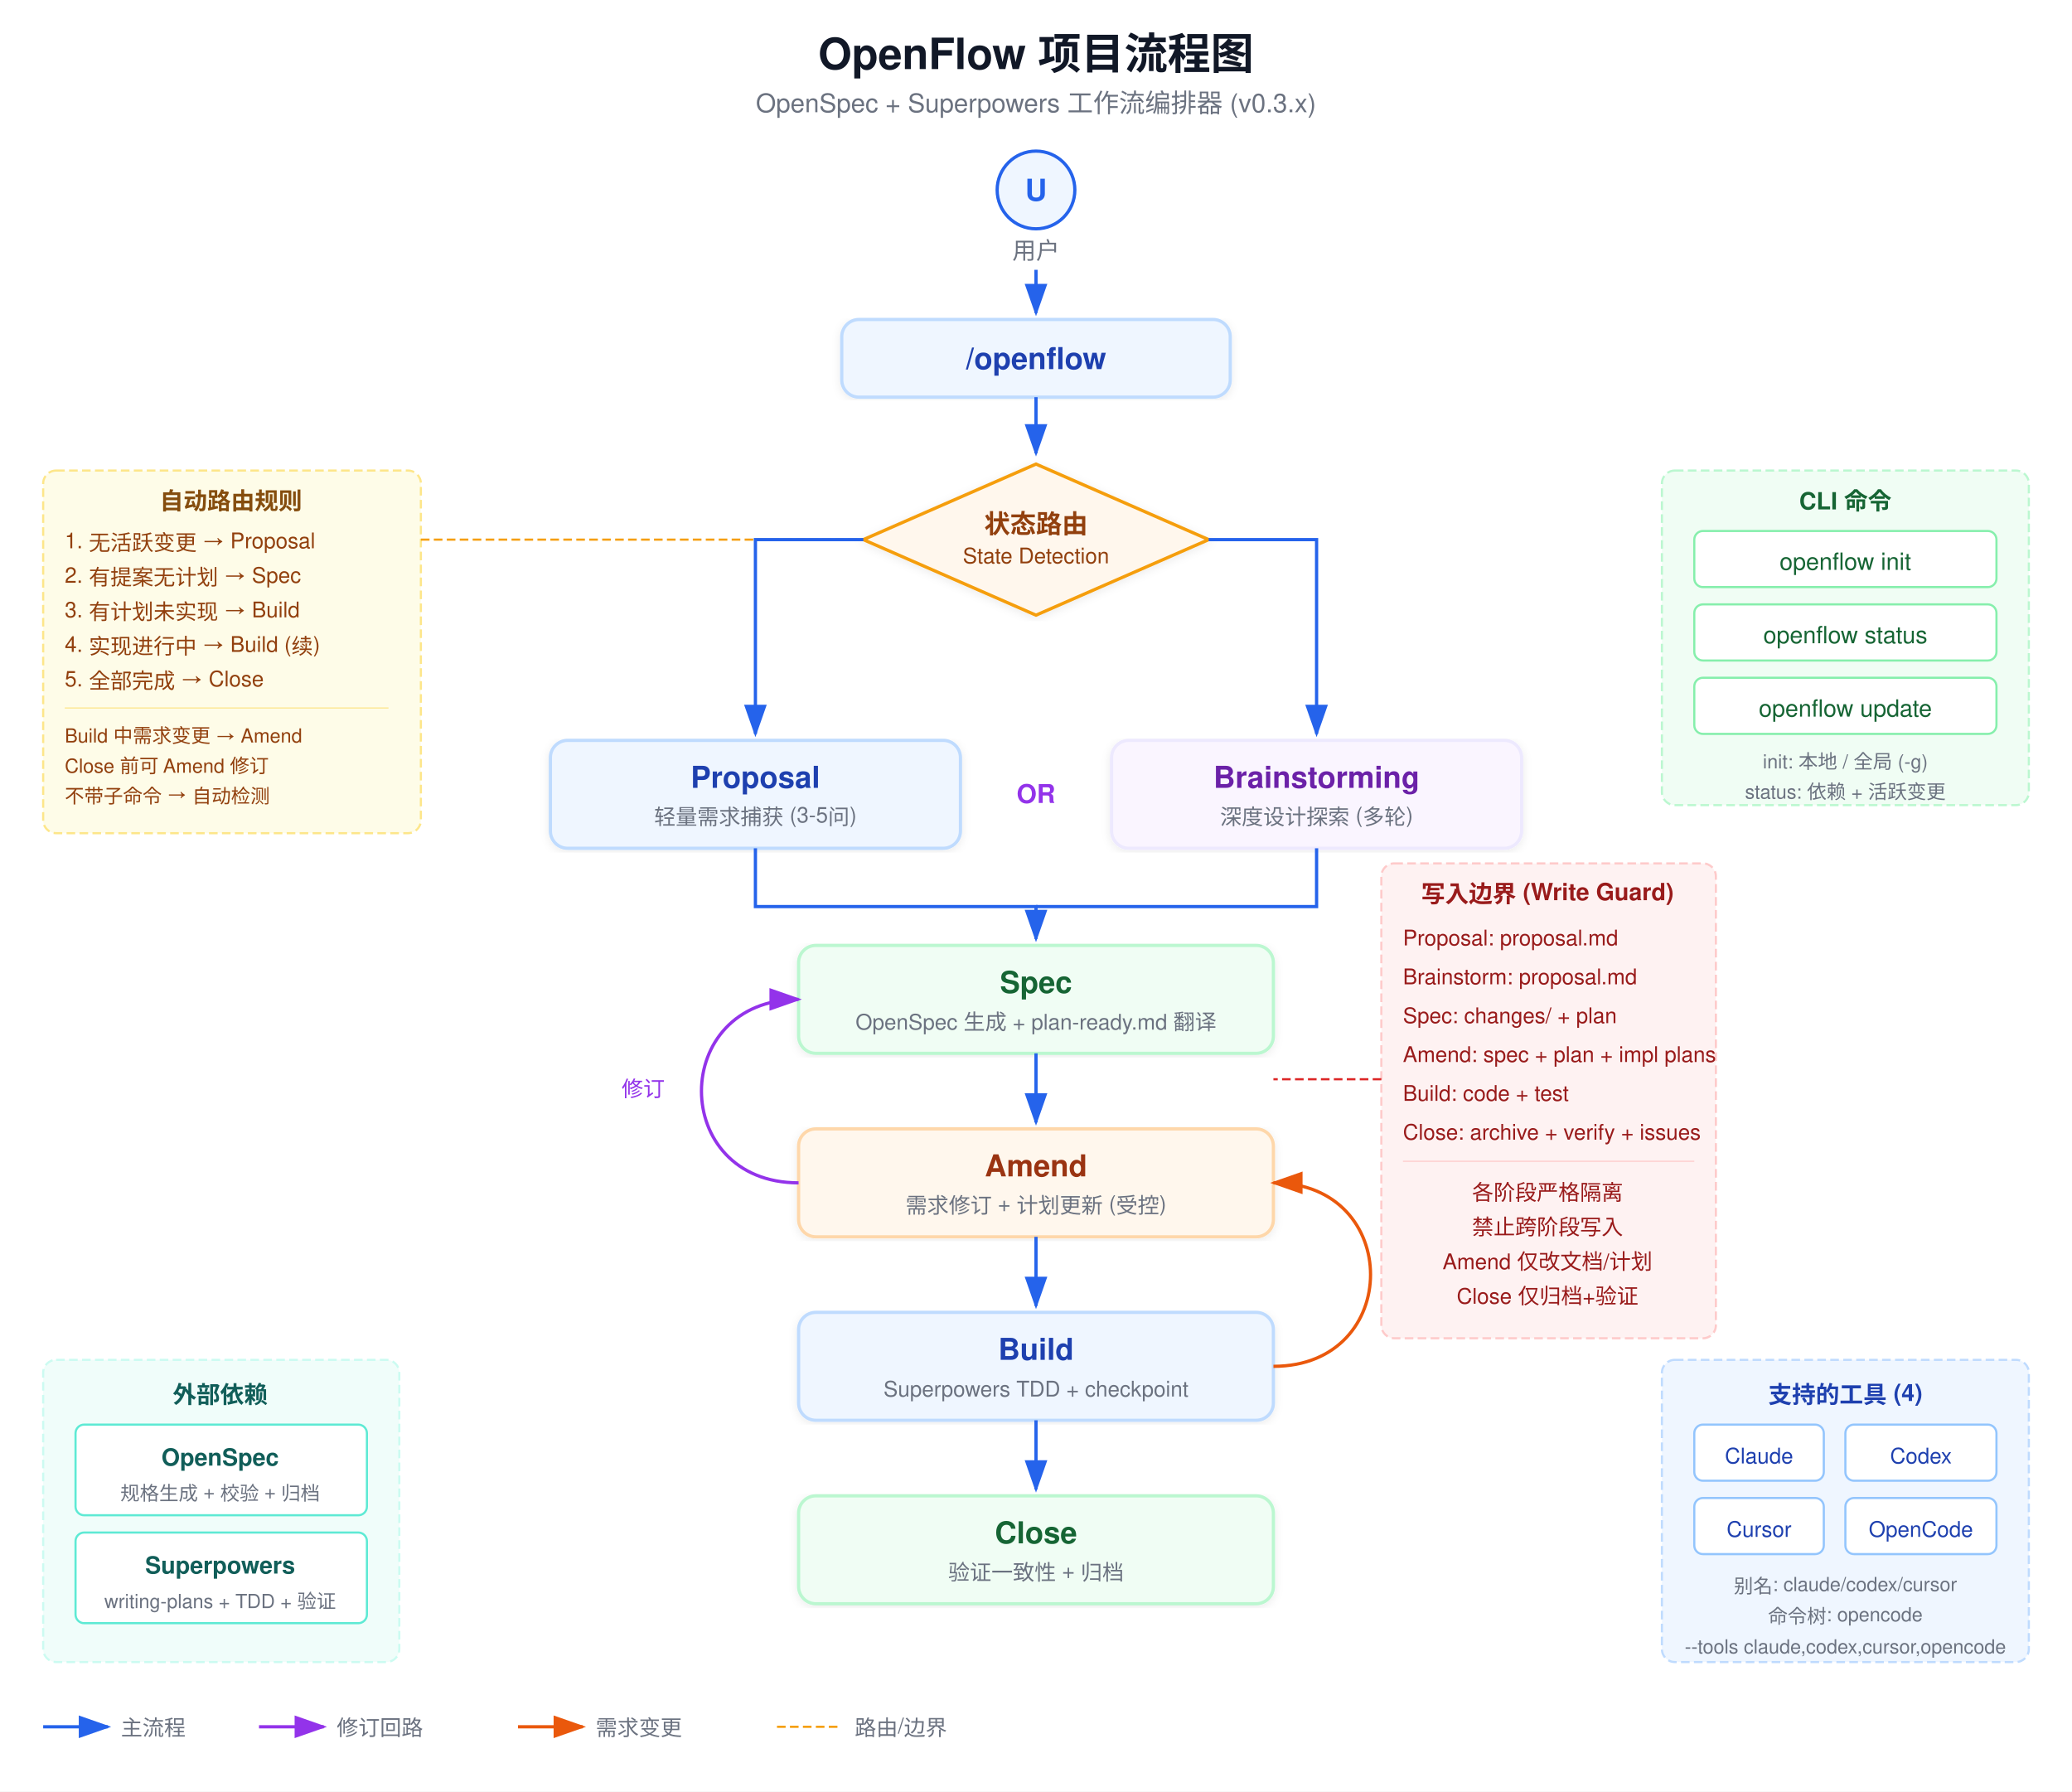
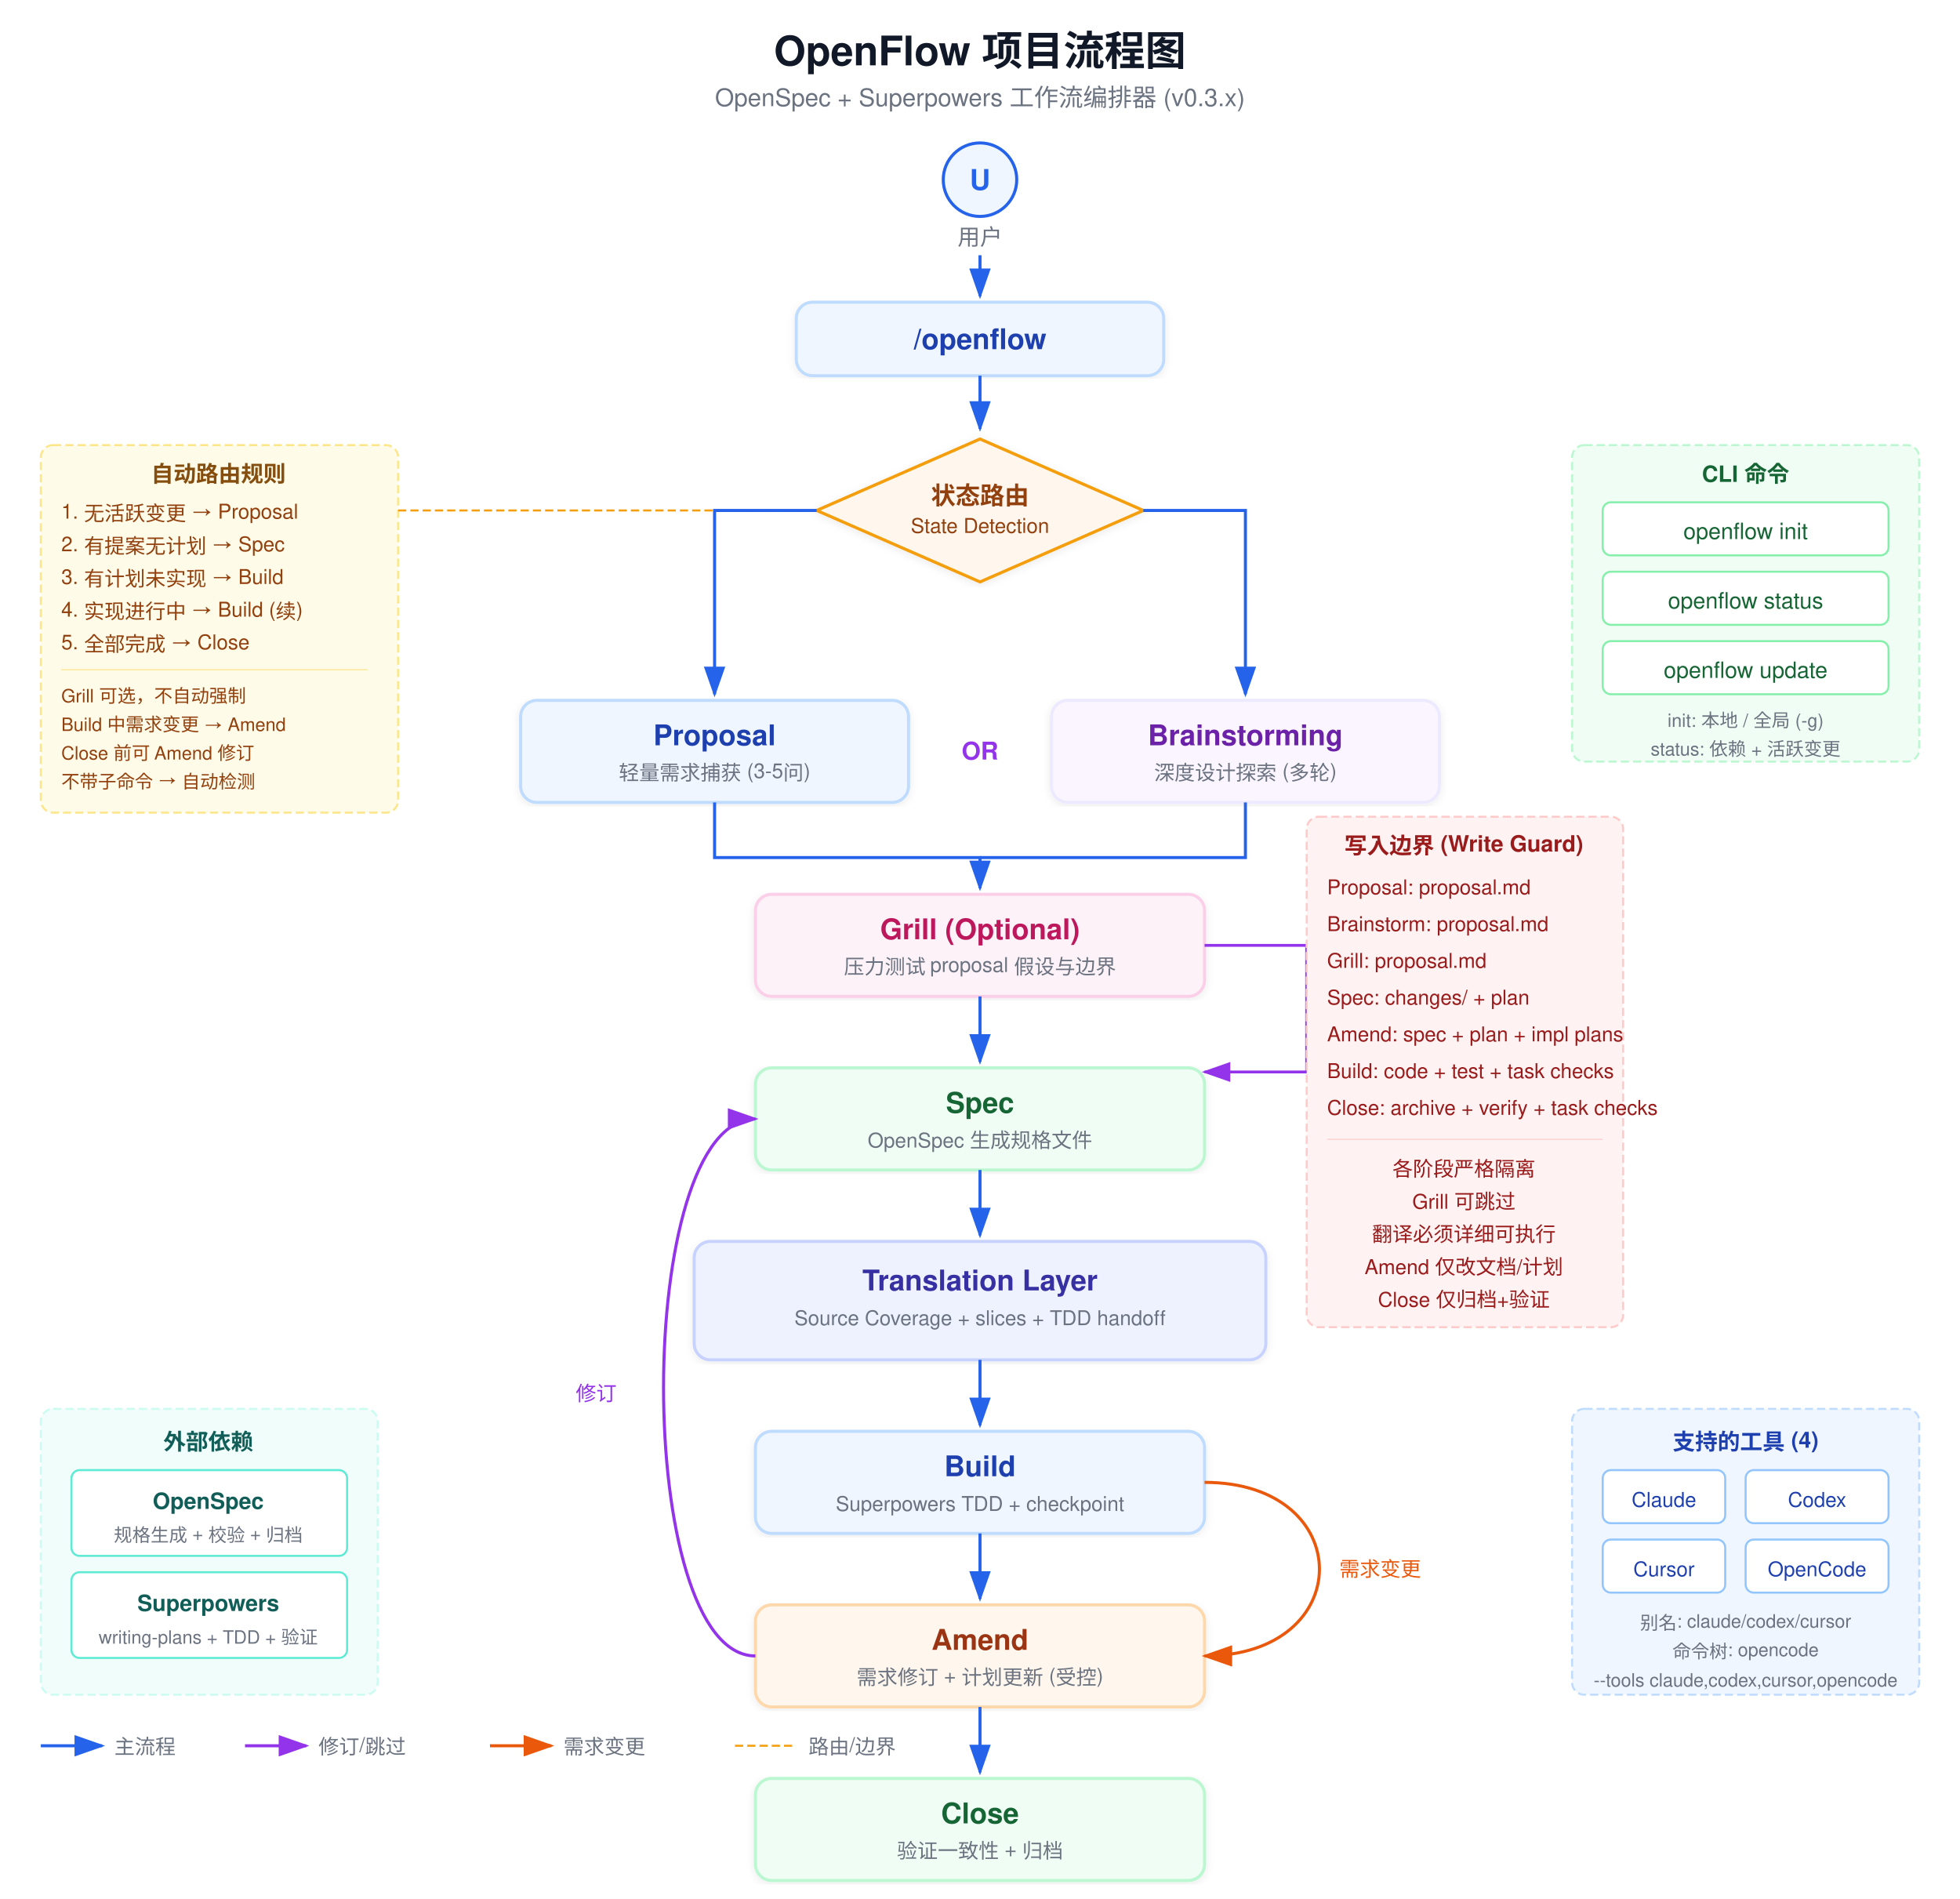
- <svg xmlns="http://www.w3.org/2000/svg" viewBox="0 0 960 830" width="960" height="830">
+ <svg xmlns="http://www.w3.org/2000/svg" viewBox="0 0 960 930" width="960" height="930">
  <style>
    text { font-family: 'Helvetica Neue', Helvetica, Arial, 'PingFang SC', 'Microsoft YaHei', sans-serif; }
  </style>
  <defs>
    <marker id="arrow-blue" markerWidth="10" markerHeight="7" refX="9" refY="3.5" orient="auto">
      <polygon points="0 0, 10 3.5, 0 7" fill="#2563eb" />
    </marker>
    <marker id="arrow-purple" markerWidth="10" markerHeight="7" refX="9" refY="3.5" orient="auto">
      <polygon points="0 0, 10 3.5, 0 7" fill="#9333ea" />
    </marker>
-     <marker id="arrow-green" markerWidth="10" markerHeight="7" refX="9" refY="3.5" orient="auto">
-       <polygon points="0 0, 10 3.5, 0 7" fill="#16a34a" />
+     <marker id="arrow-orange" markerWidth="10" markerHeight="7" refX="9" refY="3.5" orient="auto">
+       <polygon points="0 0, 10 3.5, 0 7" fill="#ea580c" />
    </marker>
    <marker id="arrow-gray" markerWidth="10" markerHeight="7" refX="9" refY="3.5" orient="auto">
      <polygon points="0 0, 10 3.5, 0 7" fill="#6b7280" />
-     </marker>
-     <marker id="arrow-orange" markerWidth="10" markerHeight="7" refX="9" refY="3.5" orient="auto">
-       <polygon points="0 0, 10 3.5, 0 7" fill="#ea580c" />
    </marker>
    <filter id="shadow" x="-4%" y="-4%" width="108%" height="108%">
      <feDropShadow dx="0" dy="1" stdDeviation="2" flood-color="#000" flood-opacity="0.08" />
    </filter>
  </defs>
-   <rect width="960" height="830" fill="#ffffff" />
+   <rect width="960" height="930" fill="#ffffff" />
  <text x="480" y="32" text-anchor="middle" fill="#111827" font-size="20" font-weight="600">OpenFlow 项目流程图</text>
  <text x="480" y="52" text-anchor="middle" fill="#6b7280" font-size="12">OpenSpec + Superpowers 工作流编排器 (v0.3.x)</text>
  <circle cx="480" cy="88" r="18" fill="#eff6ff" stroke="#2563eb" stroke-width="1.5" />
  <text x="480" y="93" text-anchor="middle" fill="#2563eb" font-size="14" font-weight="600">U</text>
  <text x="480" y="120" text-anchor="middle" fill="#6b7280" font-size="11">用户</text>
  <line x1="480" y1="125" x2="480" y2="145" stroke="#2563eb" stroke-width="1.5" marker-end="url(#arrow-blue)" />
-   <rect x="390" y="148" width="180" height="36" rx="8" ry="8" fill="#eff6ff" stroke="#bfdbfe" stroke-width="1.5" filter="url(#shadow)" />
+   <rect x="390" y="148" width="180" height="36" rx="8" fill="#eff6ff" stroke="#bfdbfe" stroke-width="1.5" filter="url(#shadow)" />
  <text x="480" y="171" text-anchor="middle" fill="#1e40af" font-size="14" font-weight="600">/openflow</text>
  <line x1="480" y1="184" x2="480" y2="210" stroke="#2563eb" stroke-width="1.5" marker-end="url(#arrow-blue)" />
  <polygon points="480,215 560,250 480,285 400,250" fill="#fff7ed" stroke="#f59e0b" stroke-width="1.5" filter="url(#shadow)" />
  <text x="480" y="247" text-anchor="middle" fill="#92400e" font-size="12" font-weight="600">状态路由</text>
  <text x="480" y="261" text-anchor="middle" fill="#92400e" font-size="10">State Detection</text>
-   <rect x="20" y="218" width="175" height="168" rx="6" ry="6" fill="#fefce8" stroke="#fde68a" stroke-width="1" stroke-dasharray="4,2" />
+   <rect x="20" y="218" width="175" height="180" rx="6" fill="#fefce8" stroke="#fde68a" stroke-width="1" stroke-dasharray="4,2" />
  <text x="107" y="236" text-anchor="middle" fill="#854d0e" font-size="11" font-weight="600">自动路由规则</text>
  <text x="30" y="254" fill="#92400e" font-size="10">1. 无活跃变更 → Proposal</text>
  <text x="30" y="270" fill="#92400e" font-size="10">2. 有提案无计划 → Spec</text>
  <text x="30" y="286" fill="#92400e" font-size="10">3. 有计划未实现 → Build</text>
  <text x="30" y="302" fill="#92400e" font-size="10">4. 实现进行中 → Build (续)</text>
  <text x="30" y="318" fill="#92400e" font-size="10">5. 全部完成 → Close</text>
  <line x1="30" y1="328" x2="180" y2="328" stroke="#fde68a" stroke-width="0.5" />
-   <text x="30" y="344" fill="#92400e" font-size="9">Build 中需求变更 → Amend</text>
-   <text x="30" y="358" fill="#92400e" font-size="9">Close 前可 Amend 修订</text>
-   <text x="30" y="372" fill="#92400e" font-size="9">不带子命令 → 自动检测</text>
+   <text x="30" y="344" fill="#92400e" font-size="9">Grill 可选，不自动强制</text>
+   <text x="30" y="358" fill="#92400e" font-size="9">Build 中需求变更 → Amend</text>
+   <text x="30" y="372" fill="#92400e" font-size="9">Close 前可 Amend 修订</text>
+   <text x="30" y="386" fill="#92400e" font-size="9">不带子命令 → 自动检测</text>
  <line x1="195" y1="250" x2="400" y2="250" stroke="#f59e0b" stroke-width="1" stroke-dasharray="4,2" />
-   <rect x="770" y="218" width="170" height="155" rx="6" ry="6" fill="#f0fdf4" stroke="#bbf7d0" stroke-width="1" stroke-dasharray="4,2" />
+   <rect x="770" y="218" width="170" height="155" rx="6" fill="#f0fdf4" stroke="#bbf7d0" stroke-width="1" stroke-dasharray="4,2" />
  <text x="855" y="236" text-anchor="middle" fill="#166534" font-size="11" font-weight="600">CLI 命令</text>
-   <rect x="785" y="246" width="140" height="26" rx="4" ry="4" fill="#ffffff" stroke="#86efac" stroke-width="1" />
+   <rect x="785" y="246" width="140" height="26" rx="4" fill="#ffffff" stroke="#86efac" stroke-width="1" />
  <text x="855" y="264" text-anchor="middle" fill="#166534" font-size="11" font-weight="500">openflow init</text>
-   <rect x="785" y="280" width="140" height="26" rx="4" ry="4" fill="#ffffff" stroke="#86efac" stroke-width="1" />
+   <rect x="785" y="280" width="140" height="26" rx="4" fill="#ffffff" stroke="#86efac" stroke-width="1" />
  <text x="855" y="298" text-anchor="middle" fill="#166534" font-size="11" font-weight="500">openflow status</text>
-   <rect x="785" y="314" width="140" height="26" rx="4" ry="4" fill="#ffffff" stroke="#86efac" stroke-width="1" />
+   <rect x="785" y="314" width="140" height="26" rx="4" fill="#ffffff" stroke="#86efac" stroke-width="1" />
  <text x="855" y="332" text-anchor="middle" fill="#166534" font-size="11" font-weight="500">openflow update</text>
  <text x="855" y="356" text-anchor="middle" fill="#6b7280" font-size="9">init: 本地 / 全局 (-g)</text>
  <text x="855" y="370" text-anchor="middle" fill="#6b7280" font-size="9">status: 依赖 + 活跃变更</text>
  <path d="M 400,250 L 350,250 L 350,340" stroke="#2563eb" stroke-width="1.5" fill="none" marker-end="url(#arrow-blue)" />
  <path d="M 560,250 L 610,250 L 610,340" stroke="#2563eb" stroke-width="1.5" fill="none" marker-end="url(#arrow-blue)" />
-   <rect x="255" y="343" width="190" height="50" rx="8" ry="8" fill="#eff6ff" stroke="#bfdbfe" stroke-width="1.5" filter="url(#shadow)" />
+   <rect x="255" y="343" width="190" height="50" rx="8" fill="#eff6ff" stroke="#bfdbfe" stroke-width="1.5" filter="url(#shadow)" />
  <text x="350" y="365" text-anchor="middle" fill="#1e40af" font-size="14" font-weight="600">Proposal</text>
  <text x="350" y="382" text-anchor="middle" fill="#6b7280" font-size="10">轻量需求捕获 (3-5问)</text>
-   <rect x="515" y="343" width="190" height="50" rx="8" ry="8" fill="#faf5ff" stroke="#ede9fe" stroke-width="1.5" filter="url(#shadow)" />
+   <rect x="515" y="343" width="190" height="50" rx="8" fill="#faf5ff" stroke="#ede9fe" stroke-width="1.5" filter="url(#shadow)" />
  <text x="610" y="365" text-anchor="middle" fill="#6b21a8" font-size="14" font-weight="600">Brainstorming</text>
  <text x="610" y="382" text-anchor="middle" fill="#6b7280" font-size="10">深度设计探索 (多轮)</text>
  <text x="480" y="372" text-anchor="middle" fill="#9333ea" font-size="12" font-weight="600">OR</text>
  <path d="M 350,393 L 350,420 L 480,420 L 480,435" stroke="#2563eb" stroke-width="1.5" fill="none" marker-end="url(#arrow-blue)" />
  <path d="M 610,393 L 610,420 L 480,420" stroke="#2563eb" stroke-width="1.5" fill="none" />
-   <rect x="370" y="438" width="220" height="50" rx="8" ry="8" fill="#f0fdf4" stroke="#bbf7d0" stroke-width="1.5" filter="url(#shadow)" />
-   <text x="480" y="460" text-anchor="middle" fill="#166534" font-size="14" font-weight="600">Spec</text>
-   <text x="480" y="477" text-anchor="middle" fill="#6b7280" font-size="10">OpenSpec 生成 + plan-ready.md 翻译</text>
+   <rect x="370" y="438" width="220" height="50" rx="8" fill="#fdf2f8" stroke="#fbcfe8" stroke-width="1.5" filter="url(#shadow)" />
+   <text x="480" y="460" text-anchor="middle" fill="#be185d" font-size="14" font-weight="600">Grill (Optional)</text>
+   <text x="480" y="477" text-anchor="middle" fill="#6b7280" font-size="10">压力测试 proposal 假设与边界</text>
+   <path d="M 590,463 L 640,463 L 640,525 L 590,525" stroke="#9333ea" stroke-width="1.4" fill="none" marker-end="url(#arrow-purple)" />
+   <text x="666" y="498" text-anchor="middle" fill="#9333ea" font-size="10">可跳过</text>
  <line x1="480" y1="488" x2="480" y2="520" stroke="#2563eb" stroke-width="1.5" marker-end="url(#arrow-blue)" />
-   <rect x="370" y="523" width="220" height="50" rx="8" ry="8" fill="#fff7ed" stroke="#fed7aa" stroke-width="1.5" filter="url(#shadow)" />
-   <text x="480" y="545" text-anchor="middle" fill="#9a3412" font-size="14" font-weight="600">Amend</text>
-   <text x="480" y="562" text-anchor="middle" fill="#6b7280" font-size="10">需求修订 + 计划更新 (受控)</text>
-   <path d="M 370,548 C 310,548 310,463 370,463" stroke="#9333ea" stroke-width="1.5" fill="none" marker-end="url(#arrow-purple)" />
-   <text x="298" y="508" text-anchor="middle" fill="#9333ea" font-size="10">修订</text>
+   <rect x="370" y="523" width="220" height="50" rx="8" fill="#f0fdf4" stroke="#bbf7d0" stroke-width="1.5" filter="url(#shadow)" />
+   <text x="480" y="545" text-anchor="middle" fill="#166534" font-size="14" font-weight="600">Spec</text>
+   <text x="480" y="562" text-anchor="middle" fill="#6b7280" font-size="10">OpenSpec 生成规格文件</text>
  <line x1="480" y1="573" x2="480" y2="605" stroke="#2563eb" stroke-width="1.5" marker-end="url(#arrow-blue)" />
-   <rect x="370" y="608" width="220" height="50" rx="8" ry="8" fill="#eff6ff" stroke="#bfdbfe" stroke-width="1.5" filter="url(#shadow)" />
-   <text x="480" y="630" text-anchor="middle" fill="#1e40af" font-size="14" font-weight="600">Build</text>
-   <text x="480" y="647" text-anchor="middle" fill="#6b7280" font-size="10">Superpowers TDD + checkpoint</text>
-   <line x1="480" y1="658" x2="480" y2="690" stroke="#2563eb" stroke-width="1.5" marker-end="url(#arrow-blue)" />
-   <rect x="370" y="693" width="220" height="50" rx="8" ry="8" fill="#f0fdf4" stroke="#bbf7d0" stroke-width="1.5" filter="url(#shadow)" />
-   <text x="480" y="715" text-anchor="middle" fill="#166534" font-size="14" font-weight="600">Close</text>
-   <text x="480" y="732" text-anchor="middle" fill="#6b7280" font-size="10">验证一致性 + 归档</text>
-   <path d="M 590,633 C 650,633 650,548 590,548" stroke="#ea580c" stroke-width="1.5" fill="none" marker-end="url(#arrow-orange)" />
-   <text x="660" y="593" text-anchor="middle" fill="#ea580c" font-size="10">需求变更</text>
-   <rect x="640" y="400" width="155" height="220" rx="6" ry="6" fill="#fef2f2" stroke="#fecaca" stroke-width="1" stroke-dasharray="4,2" />
+   <rect x="340" y="608" width="280" height="58" rx="8" fill="#eef2ff" stroke="#c7d2fe" stroke-width="1.5" filter="url(#shadow)" />
+   <text x="480" y="632" text-anchor="middle" fill="#3730a3" font-size="14" font-weight="600">Translation Layer</text>
+   <text x="480" y="649" text-anchor="middle" fill="#6b7280" font-size="10">Source Coverage + slices + TDD handoff</text>
+   <line x1="480" y1="666" x2="480" y2="698" stroke="#2563eb" stroke-width="1.5" marker-end="url(#arrow-blue)" />
+   <rect x="370" y="701" width="220" height="50" rx="8" fill="#eff6ff" stroke="#bfdbfe" stroke-width="1.5" filter="url(#shadow)" />
+   <text x="480" y="723" text-anchor="middle" fill="#1e40af" font-size="14" font-weight="600">Build</text>
+   <text x="480" y="740" text-anchor="middle" fill="#6b7280" font-size="10">Superpowers TDD + checkpoint</text>
+   <line x1="480" y1="751" x2="480" y2="783" stroke="#2563eb" stroke-width="1.5" marker-end="url(#arrow-blue)" />
+   <rect x="370" y="786" width="220" height="50" rx="8" fill="#fff7ed" stroke="#fed7aa" stroke-width="1.5" filter="url(#shadow)" />
+   <text x="480" y="808" text-anchor="middle" fill="#9a3412" font-size="14" font-weight="600">Amend</text>
+   <text x="480" y="825" text-anchor="middle" fill="#6b7280" font-size="10">需求修订 + 计划更新 (受控)</text>
+   <path d="M 370,811 C 310,811 310,548 370,548" stroke="#9333ea" stroke-width="1.5" fill="none" marker-end="url(#arrow-purple)" />
+   <text x="292" y="686" text-anchor="middle" fill="#9333ea" font-size="10">修订</text>
+   <line x1="480" y1="836" x2="480" y2="868" stroke="#2563eb" stroke-width="1.5" marker-end="url(#arrow-blue)" />
+   <rect x="370" y="871" width="220" height="50" rx="8" fill="#f0fdf4" stroke="#bbf7d0" stroke-width="1.5" filter="url(#shadow)" />
+   <text x="480" y="893" text-anchor="middle" fill="#166534" font-size="14" font-weight="600">Close</text>
+   <text x="480" y="910" text-anchor="middle" fill="#6b7280" font-size="10">验证一致性 + 归档</text>
+   <path d="M 590,726 C 665,726 665,811 590,811" stroke="#ea580c" stroke-width="1.5" fill="none" marker-end="url(#arrow-orange)" />
+   <text x="676" y="772" text-anchor="middle" fill="#ea580c" font-size="10">需求变更</text>
+   <rect x="640" y="400" width="155" height="250" rx="6" fill="#fef2f2" stroke="#fecaca" stroke-width="1" stroke-dasharray="4,2" />
  <text x="717" y="418" text-anchor="middle" fill="#991b1b" font-size="11" font-weight="600">写入边界 (Write Guard)</text>
  <text x="650" y="438" fill="#991b1b" font-size="10">Proposal: proposal.md</text>
  <text x="650" y="456" fill="#991b1b" font-size="10">Brainstorm: proposal.md</text>
-   <text x="650" y="474" fill="#991b1b" font-size="10">Spec: changes/ + plan</text>
-   <text x="650" y="492" fill="#991b1b" font-size="10">Amend: spec + plan + impl plans</text>
-   <text x="650" y="510" fill="#991b1b" font-size="10">Build: code + test</text>
-   <text x="650" y="528" fill="#991b1b" font-size="10">Close: archive + verify + issues</text>
-   <line x1="650" y1="538" x2="785" y2="538" stroke="#fecaca" stroke-width="0.5" />
-   <text x="717" y="556" text-anchor="middle" fill="#991b1b" font-size="10" font-weight="500">各阶段严格隔离</text>
-   <text x="717" y="572" text-anchor="middle" fill="#991b1b" font-size="10" font-weight="500">禁止跨阶段写入</text>
-   <text x="717" y="588" text-anchor="middle" fill="#991b1b" font-size="10" font-weight="500">Amend 仅改文档/计划</text>
-   <text x="717" y="604" text-anchor="middle" fill="#991b1b" font-size="10" font-weight="500">Close 仅归档+验证</text>
-   <line x1="640" y1="500" x2="590" y2="500" stroke="#dc2626" stroke-width="1" stroke-dasharray="4,2" />
-   <rect x="20" y="630" width="165" height="140" rx="6" ry="6" fill="#f0fdfa" stroke="#ccfbf1" stroke-width="1" stroke-dasharray="4,2" />
-   <text x="102" y="650" text-anchor="middle" fill="#115e59" font-size="11" font-weight="600">外部依赖</text>
-   <rect x="35" y="660" width="135" height="42" rx="4" ry="4" fill="#ffffff" stroke="#5eead4" stroke-width="1" />
-   <text x="102" y="679" text-anchor="middle" fill="#115e59" font-size="11" font-weight="600">OpenSpec</text>
-   <text x="102" y="695" text-anchor="middle" fill="#6b7280" font-size="9">规格生成 + 校验 + 归档</text>
-   <rect x="35" y="710" width="135" height="42" rx="4" ry="4" fill="#ffffff" stroke="#5eead4" stroke-width="1" />
-   <text x="102" y="729" text-anchor="middle" fill="#115e59" font-size="11" font-weight="600">Superpowers</text>
-   <text x="102" y="745" text-anchor="middle" fill="#6b7280" font-size="9">writing-plans + TDD + 验证</text>
-   <rect x="770" y="630" width="170" height="140" rx="6" ry="6" fill="#eff6ff" stroke="#bfdbfe" stroke-width="1" stroke-dasharray="4,2" />
-   <text x="855" y="650" text-anchor="middle" fill="#1e40af" font-size="11" font-weight="600">支持的工具 (4)</text>
-   <rect x="785" y="660" width="60" height="26" rx="4" ry="4" fill="#ffffff" stroke="#93c5fd" stroke-width="1" />
-   <text x="815" y="678" text-anchor="middle" fill="#1e40af" font-size="10" font-weight="500">Claude</text>
-   <rect x="855" y="660" width="70" height="26" rx="4" ry="4" fill="#ffffff" stroke="#93c5fd" stroke-width="1" />
-   <text x="890" y="678" text-anchor="middle" fill="#1e40af" font-size="10" font-weight="500">Codex</text>
-   <rect x="785" y="694" width="60" height="26" rx="4" ry="4" fill="#ffffff" stroke="#93c5fd" stroke-width="1" />
-   <text x="815" y="712" text-anchor="middle" fill="#1e40af" font-size="10" font-weight="500">Cursor</text>
-   <rect x="855" y="694" width="70" height="26" rx="4" ry="4" fill="#ffffff" stroke="#93c5fd" stroke-width="1" />
-   <text x="890" y="712" text-anchor="middle" fill="#1e40af" font-size="10" font-weight="500">OpenCode</text>
-   <text x="855" y="738" text-anchor="middle" fill="#6b7280" font-size="9">别名: claude/codex/cursor</text>
-   <text x="855" y="752" text-anchor="middle" fill="#6b7280" font-size="9">命令树: opencode</text>
-   <text x="855" y="766" text-anchor="middle" fill="#6b7280" font-size="9">--tools claude,codex,cursor,opencode</text>
-   <g transform="translate(20, 800)">
+   <text x="650" y="474" fill="#991b1b" font-size="10">Grill: proposal.md</text>
+   <text x="650" y="492" fill="#991b1b" font-size="10">Spec: changes/ + plan</text>
+   <text x="650" y="510" fill="#991b1b" font-size="10">Amend: spec + plan + impl plans</text>
+   <text x="650" y="528" fill="#991b1b" font-size="10">Build: code + test + task checks</text>
+   <text x="650" y="546" fill="#991b1b" font-size="10">Close: archive + verify + task checks</text>
+   <line x1="650" y1="558" x2="785" y2="558" stroke="#fecaca" stroke-width="0.5" />
+   <text x="717" y="576" text-anchor="middle" fill="#991b1b" font-size="10" font-weight="500">各阶段严格隔离</text>
+   <text x="717" y="592" text-anchor="middle" fill="#991b1b" font-size="10" font-weight="500">Grill 可跳过</text>
+   <text x="717" y="608" text-anchor="middle" fill="#991b1b" font-size="10" font-weight="500">翻译必须详细可执行</text>
+   <text x="717" y="624" text-anchor="middle" fill="#991b1b" font-size="10" font-weight="500">Amend 仅改文档/计划</text>
+   <text x="717" y="640" text-anchor="middle" fill="#991b1b" font-size="10" font-weight="500">Close 仅归档+验证</text>
+   <rect x="20" y="690" width="165" height="140" rx="6" fill="#f0fdfa" stroke="#ccfbf1" stroke-width="1" stroke-dasharray="4,2" />
+   <text x="102" y="710" text-anchor="middle" fill="#115e59" font-size="11" font-weight="600">外部依赖</text>
+   <rect x="35" y="720" width="135" height="42" rx="4" fill="#ffffff" stroke="#5eead4" stroke-width="1" />
+   <text x="102" y="739" text-anchor="middle" fill="#115e59" font-size="11" font-weight="600">OpenSpec</text>
+   <text x="102" y="755" text-anchor="middle" fill="#6b7280" font-size="9">规格生成 + 校验 + 归档</text>
+   <rect x="35" y="770" width="135" height="42" rx="4" fill="#ffffff" stroke="#5eead4" stroke-width="1" />
+   <text x="102" y="789" text-anchor="middle" fill="#115e59" font-size="11" font-weight="600">Superpowers</text>
+   <text x="102" y="805" text-anchor="middle" fill="#6b7280" font-size="9">writing-plans + TDD + 验证</text>
+   <rect x="770" y="690" width="170" height="140" rx="6" fill="#eff6ff" stroke="#bfdbfe" stroke-width="1" stroke-dasharray="4,2" />
+   <text x="855" y="710" text-anchor="middle" fill="#1e40af" font-size="11" font-weight="600">支持的工具 (4)</text>
+   <rect x="785" y="720" width="60" height="26" rx="4" fill="#ffffff" stroke="#93c5fd" stroke-width="1" />
+   <text x="815" y="738" text-anchor="middle" fill="#1e40af" font-size="10" font-weight="500">Claude</text>
+   <rect x="855" y="720" width="70" height="26" rx="4" fill="#ffffff" stroke="#93c5fd" stroke-width="1" />
+   <text x="890" y="738" text-anchor="middle" fill="#1e40af" font-size="10" font-weight="500">Codex</text>
+   <rect x="785" y="754" width="60" height="26" rx="4" fill="#ffffff" stroke="#93c5fd" stroke-width="1" />
+   <text x="815" y="772" text-anchor="middle" fill="#1e40af" font-size="10" font-weight="500">Cursor</text>
+   <rect x="855" y="754" width="70" height="26" rx="4" fill="#ffffff" stroke="#93c5fd" stroke-width="1" />
+   <text x="890" y="772" text-anchor="middle" fill="#1e40af" font-size="10" font-weight="500">OpenCode</text>
+   <text x="855" y="798" text-anchor="middle" fill="#6b7280" font-size="9">别名: claude/codex/cursor</text>
+   <text x="855" y="812" text-anchor="middle" fill="#6b7280" font-size="9">命令树: opencode</text>
+   <text x="855" y="826" text-anchor="middle" fill="#6b7280" font-size="9">--tools claude,codex,cursor,opencode</text>
+   <g transform="translate(20, 855)">
    <line x1="0" y1="0" x2="30" y2="0" stroke="#2563eb" stroke-width="1.5" marker-end="url(#arrow-blue)" />
    <text x="36" y="4" fill="#6b7280" font-size="10">主流程</text>
    <line x1="100" y1="0" x2="130" y2="0" stroke="#9333ea" stroke-width="1.5" marker-end="url(#arrow-purple)" />
-     <text x="136" y="4" fill="#6b7280" font-size="10">修订回路</text>
+     <text x="136" y="4" fill="#6b7280" font-size="10">修订/跳过</text>
    <line x1="220" y1="0" x2="250" y2="0" stroke="#ea580c" stroke-width="1.5" marker-end="url(#arrow-orange)" />
    <text x="256" y="4" fill="#6b7280" font-size="10">需求变更</text>
    <line x1="340" y1="0" x2="370" y2="0" stroke="#f59e0b" stroke-width="1" stroke-dasharray="4,2" />
    <text x="376" y="4" fill="#6b7280" font-size="10">路由/边界</text>
  </g>
</svg>
